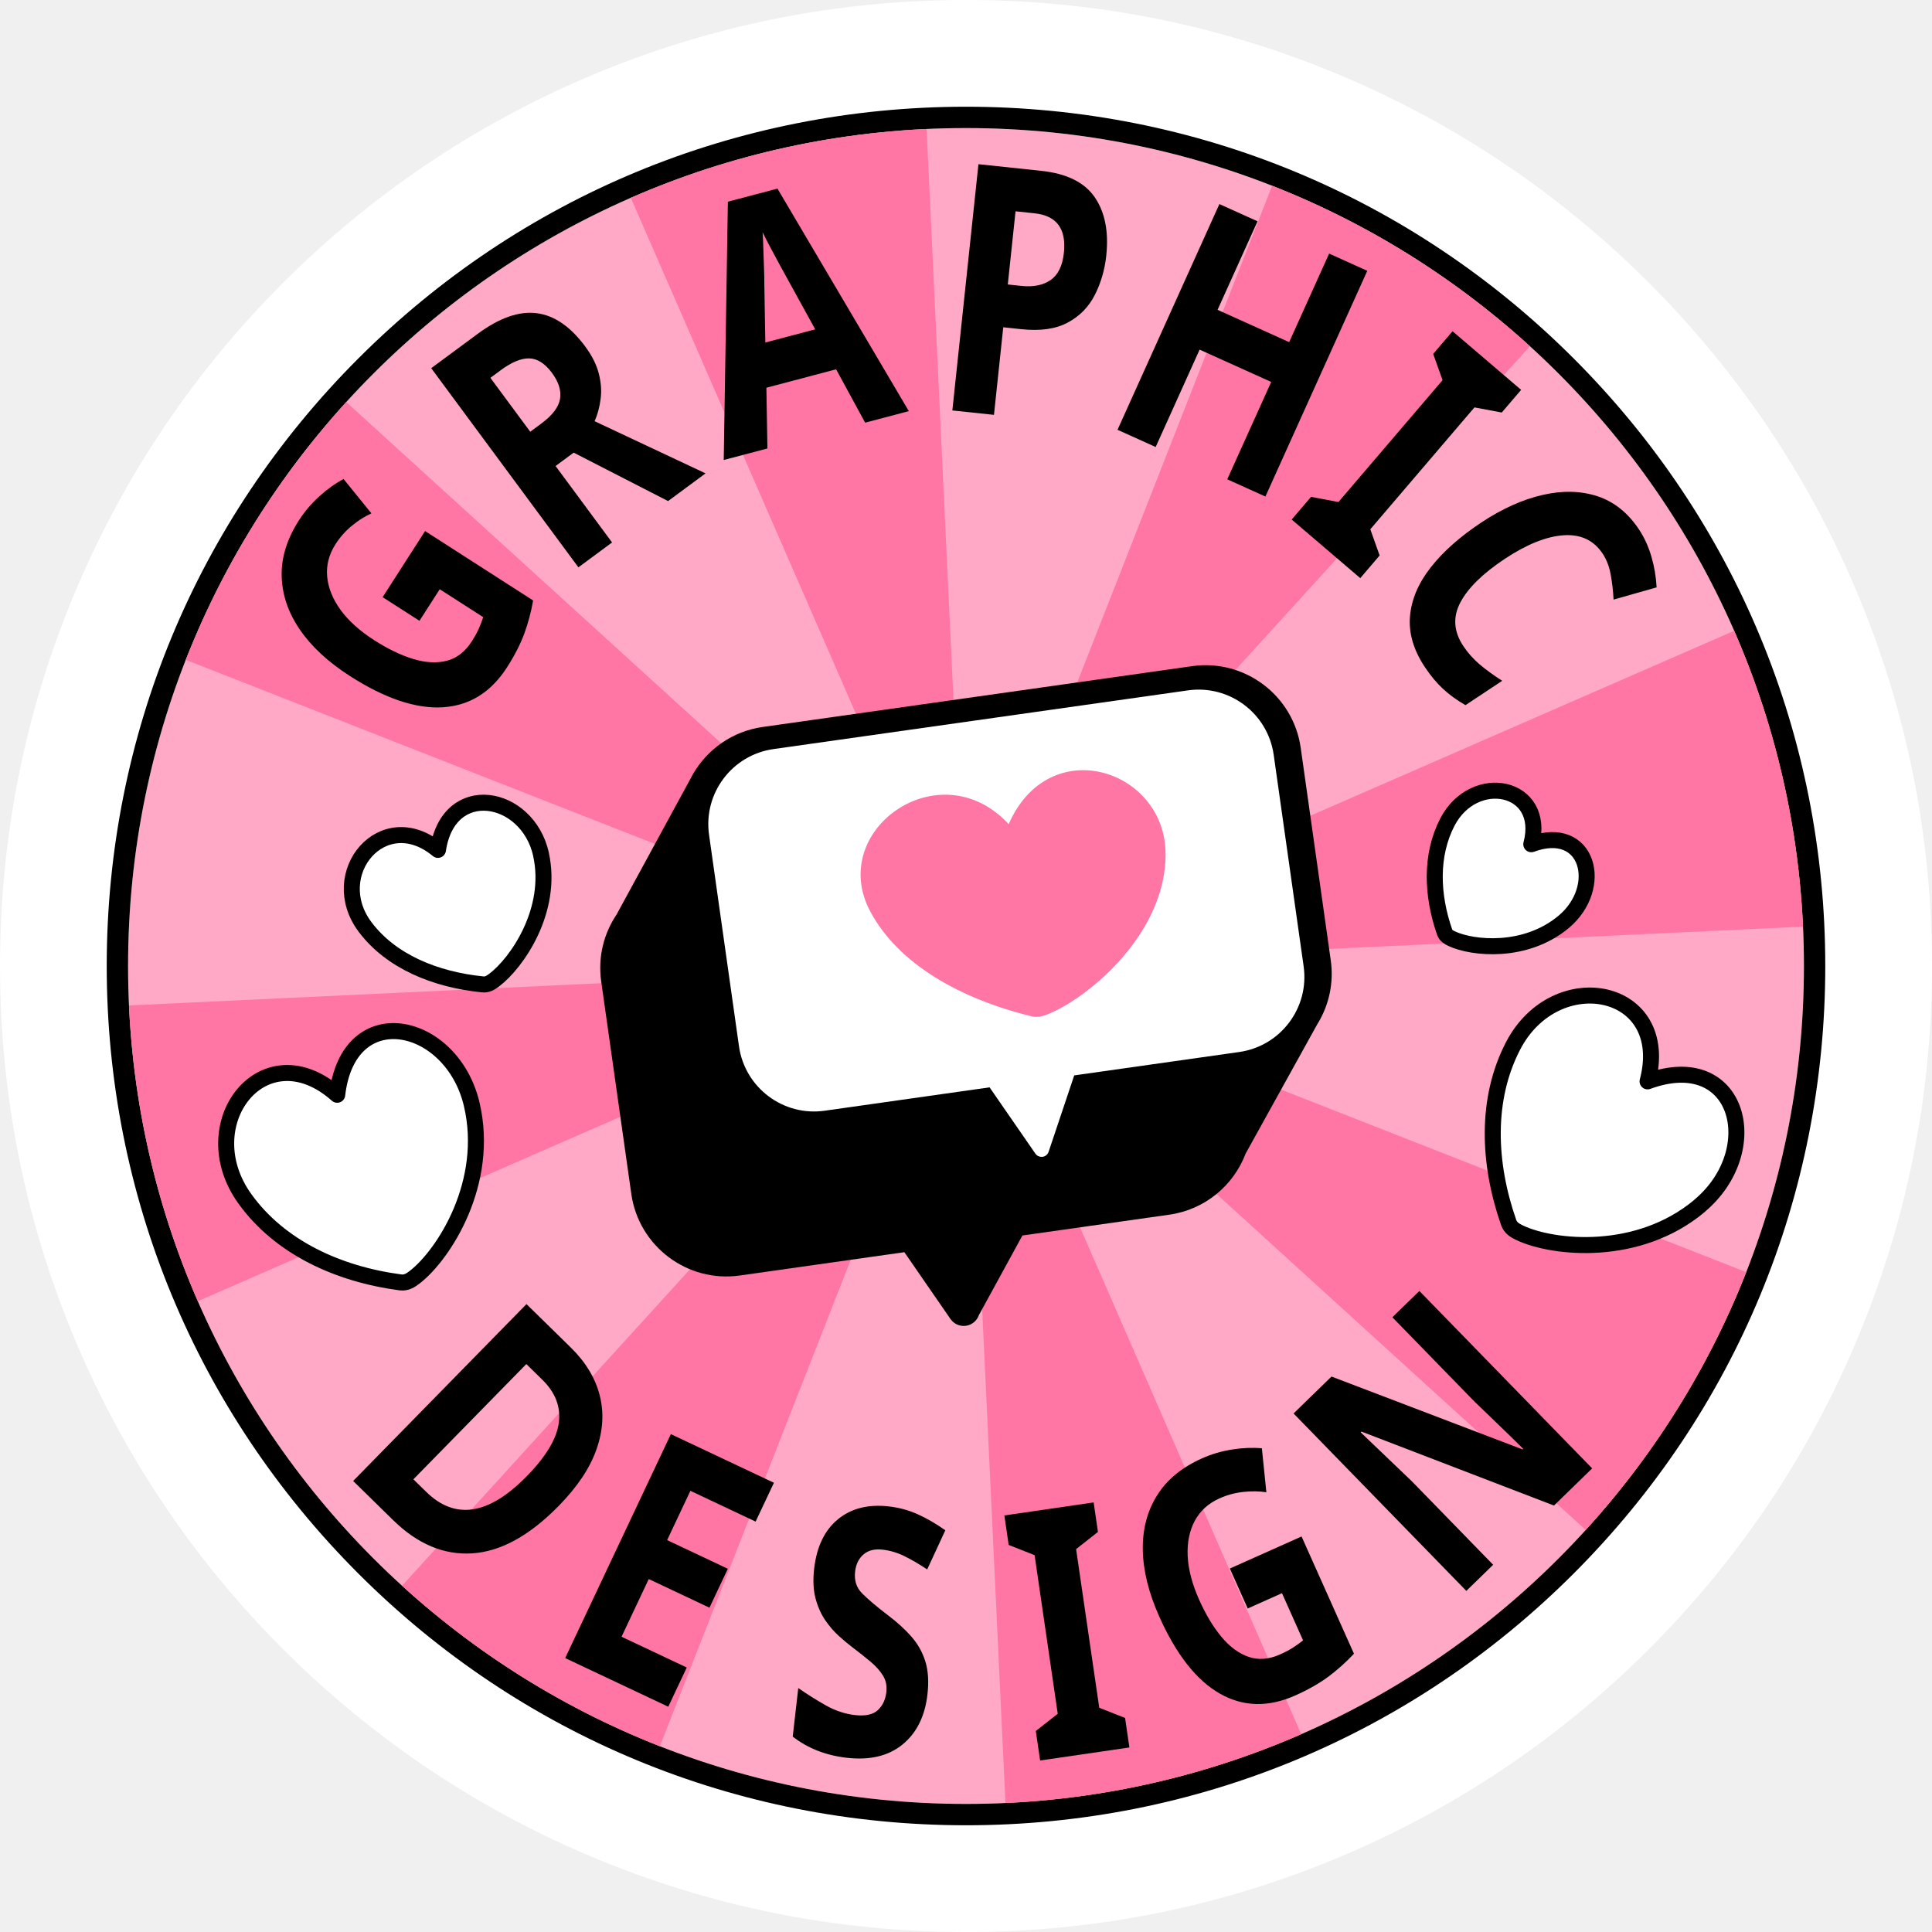
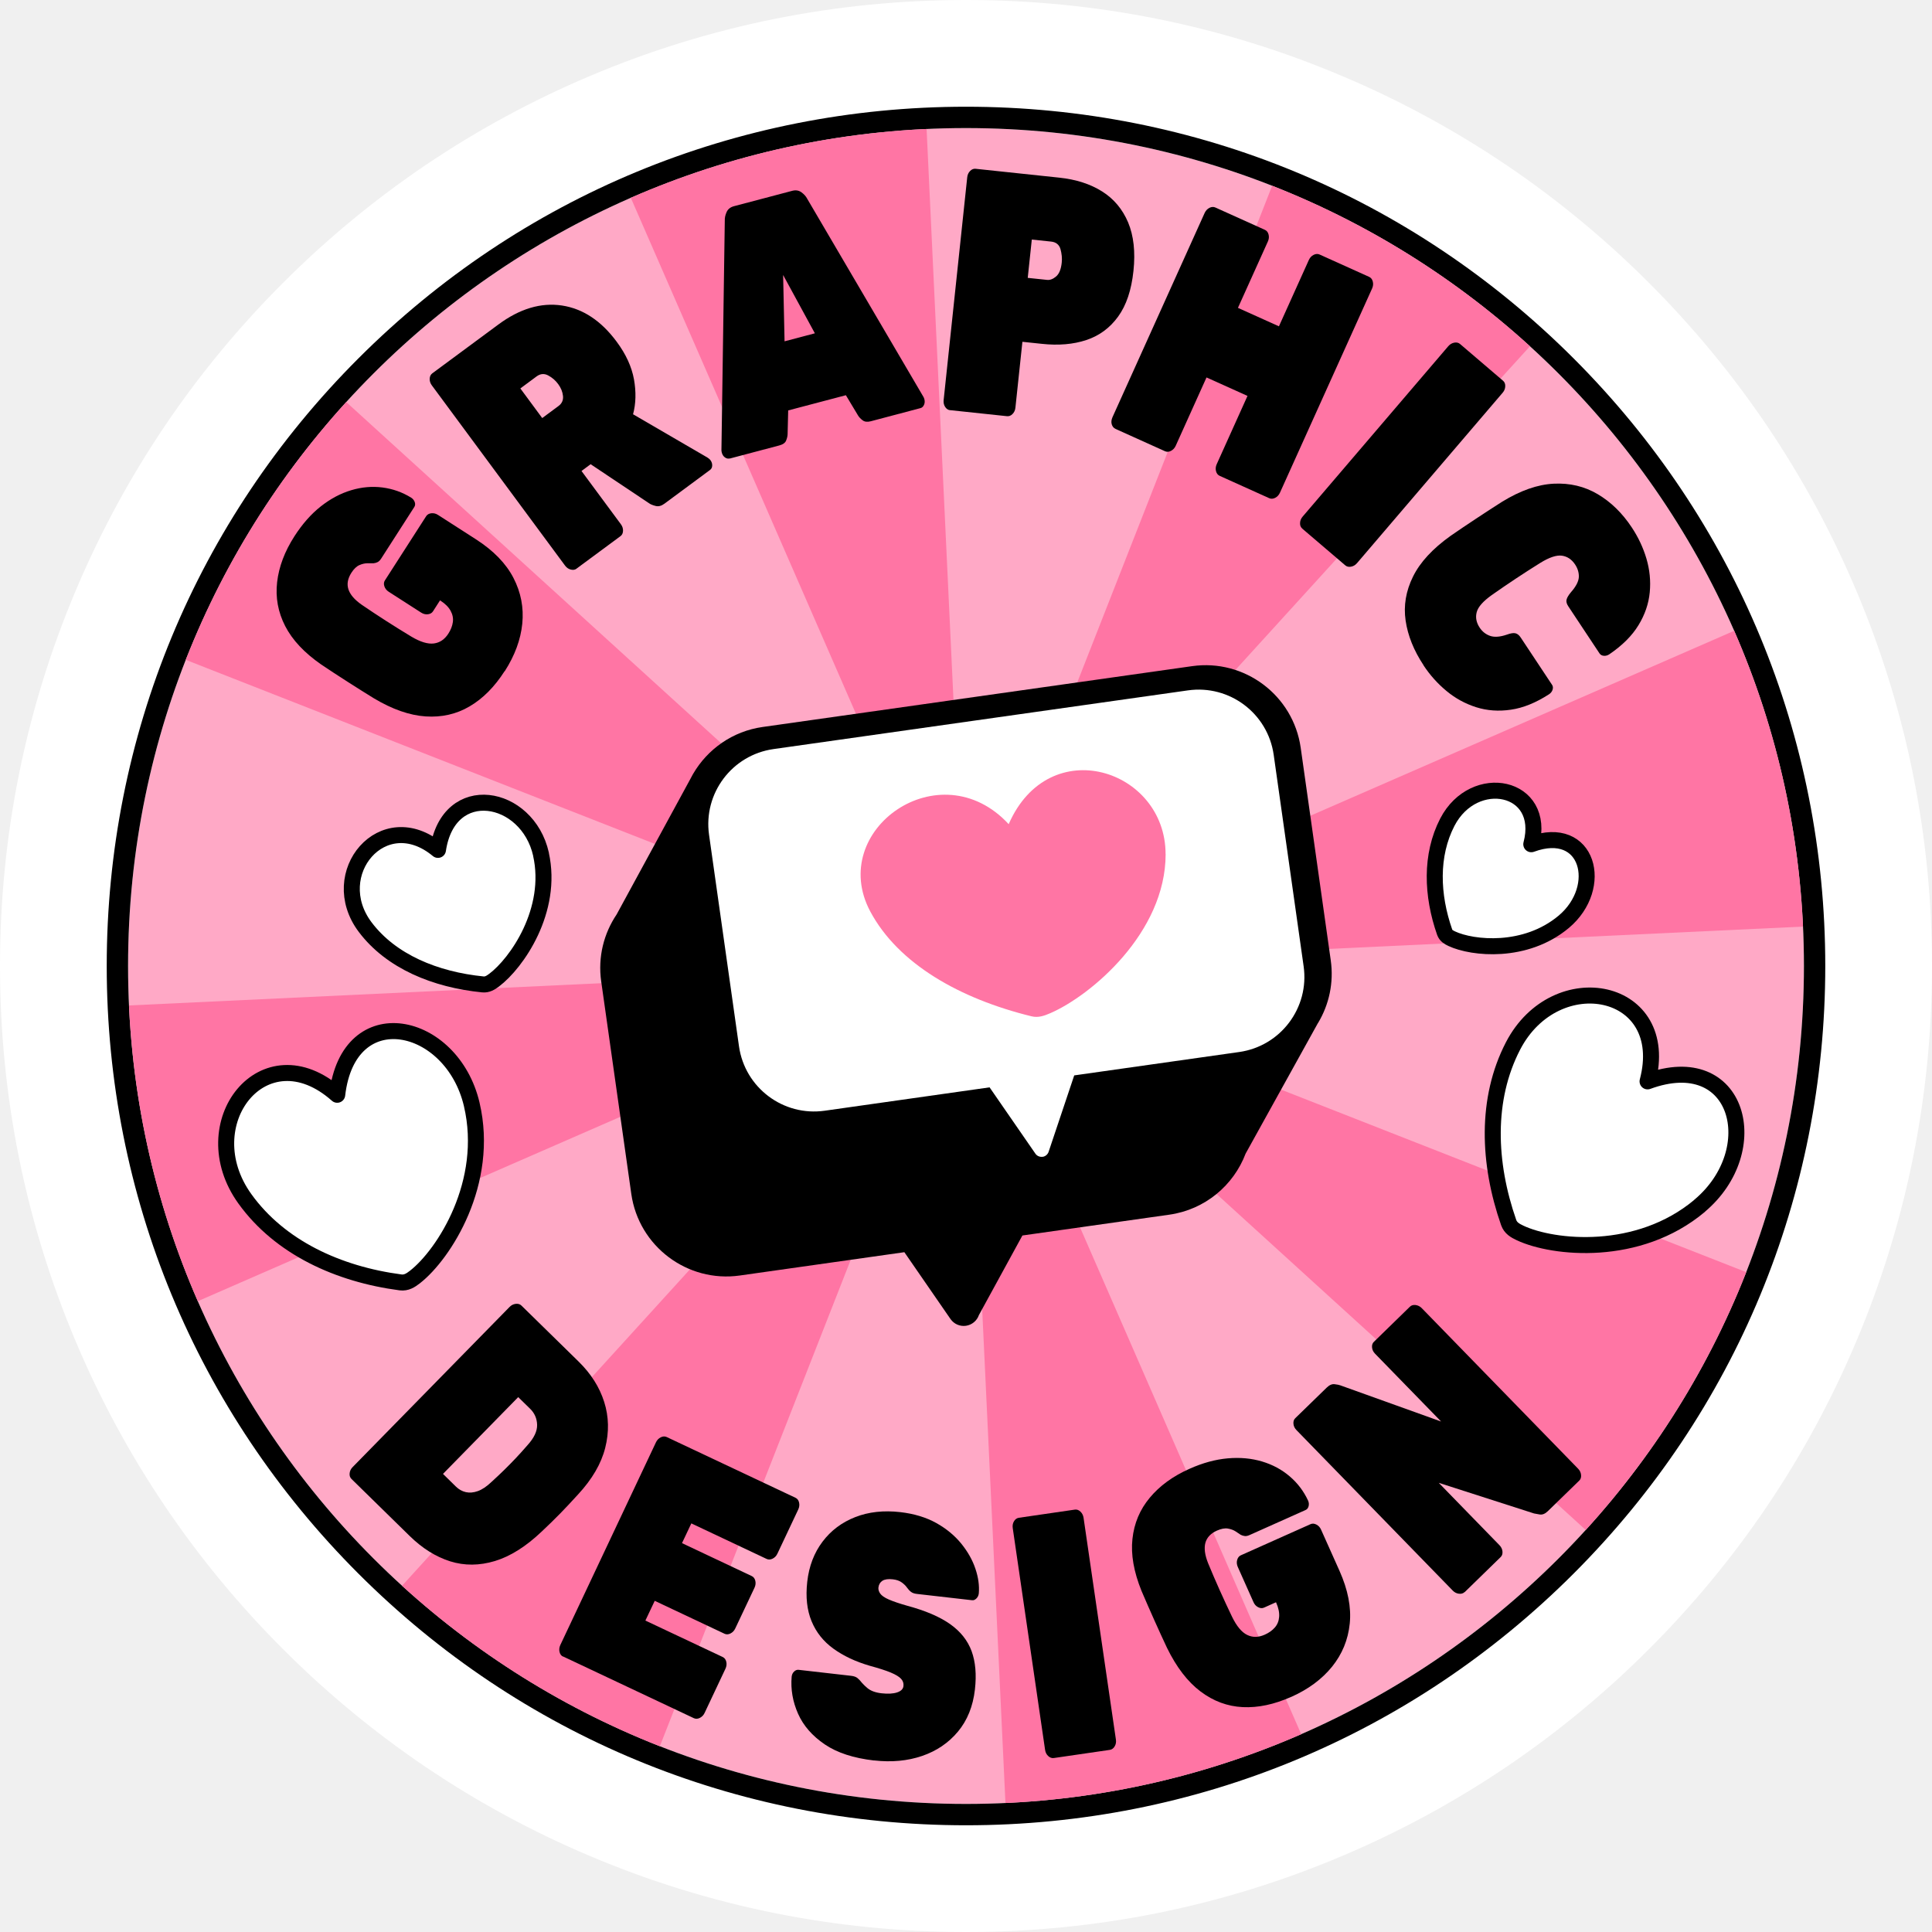
<svg xmlns="http://www.w3.org/2000/svg" id="Layer_2" data-name="Layer 2" viewBox="0 0 362.04 362.04">
  <defs>
    <style>
      .cls-1 {
        fill: none;
      }

      .cls-2 {
        fill: #ffa9c6;
      }

      .cls-3 {
        stroke: #000;
        stroke-linecap: round;
        stroke-linejoin: round;
        stroke-width: 3px;
      }

      .cls-3, .cls-4 {
        fill: #fff;
      }

      .cls-5 {
        fill: #ff75a4;
      }

      .cls-6 {
-         font-family: Rubik-Black, Rubik;
-         font-size: 52px;
-         font-variation-settings: 'wght' 900;
-         font-weight: 800;
-       }
- 
-       .cls-7 {
        clip-path: url(#clippath);
      }
    </style>
    <clipPath id="clippath">
      <circle class="cls-1" cx="181.02" cy="181.02" r="157.02" />
    </clipPath>
  </defs>
  <g>
    <path class="cls-2" d="M181.02,350.04c-93.2,0-169.02-75.82-169.02-169.02S87.82,12,181.02,12s169.02,75.82,169.02,169.02-75.82,169.02-169.02,169.02Z" />
    <path class="cls-4" d="M181.02,24c86.72,0,157.02,70.3,157.02,157.02s-70.3,157.02-157.02,157.02S24,267.74,24,181.02,94.3,24,181.02,24M181.02,0c-24.43,0-48.14,4.79-70.47,14.24-21.56,9.12-40.92,22.17-57.53,38.78-16.62,16.62-29.67,35.97-38.78,57.53C4.79,132.89,0,156.59,0,181.02s4.79,48.14,14.24,70.47c9.12,21.56,22.17,40.92,38.78,57.53,16.62,16.62,35.97,29.67,57.53,38.78,22.33,9.45,46.04,14.24,70.47,14.24s48.14-4.79,70.47-14.24c21.56-9.12,40.92-22.17,57.53-38.78,16.62-16.62,29.67-35.97,38.78-57.53,9.45-22.33,14.24-46.04,14.24-70.47s-4.79-48.14-14.24-70.47c-9.12-21.56-22.17-40.92-38.78-57.53-16.62-16.62-35.97-29.67-57.53-38.78C229.16,4.79,205.45,0,181.02,0h0Z" />
    <path d="M181.02,24c86.72,0,157.02,70.3,157.02,157.02s-70.3,157.02-157.02,157.02S24,267.74,24,181.02,94.3,24,181.02,24M181.02,20c-43.01,0-83.45,16.75-113.86,47.16-30.41,30.41-47.16,70.85-47.16,113.86s16.75,83.45,47.16,113.86c30.41,30.41,70.85,47.16,113.86,47.16s83.45-16.75,113.86-47.16c30.41-30.41,47.16-70.85,47.16-113.86s-16.75-83.45-47.16-113.86c-30.41-30.41-70.85-47.16-113.86-47.16h0Z" />
  </g>
-   <g class="cls-7">
+   <g class="cls-6">
    <polygon class="cls-5" points="181.02 181.02 188.86 347.34 247.61 333.63 181.02 181.02" />
    <polygon class="cls-5" points="181.02 181.02 304.17 293.09 336.02 241.84 181.02 181.02" />
    <polygon class="cls-5" points="181.02 181.02 347.34 173.19 333.63 114.43 181.02 181.02" />
    <polygon class="cls-5" points="181.02 181.02 293.09 57.87 241.84 26.02 181.02 181.02" />
    <polygon class="cls-5" points="181.02 181.02 173.19 14.7 114.43 28.41 181.02 181.02" />
    <polygon class="cls-5" points="181.02 181.02 57.87 68.96 26.02 120.2 181.02 181.02" />
    <polygon class="cls-5" points="181.02 181.02 14.7 188.86 28.41 247.61 181.02 181.02" />
    <polygon class="cls-5" points="181.02 181.02 68.96 304.17 120.2 336.02 181.02 181.02" />
  </g>
  <g>
    <path d="M247.02,191.65s-.04.07-.07.1l-13.53,24.42c-2.25,5.94-7.59,10.5-14.3,11.45l-27.53,3.9-8.15,14.91c-.37,1.07-1.31,1.85-2.43,2.01-1.13.16-2.24-.33-2.89-1.26l-8.65-12.53-30.84,4.37c-9.82,1.39-18.94-5.47-20.33-15.29l-5.64-39.82c-.65-4.57.49-8.99,2.89-12.55l13.86-25.47.43-.8s.04-.07.06-.1c2.68-4.59,7.36-7.96,13.01-8.76l80.49-11.4c9.82-1.39,18.95,5.47,20.34,15.29l5.63,39.82c.6,4.22-.32,8.31-2.35,11.71Z" />
    <path class="cls-4" d="M195.37,216.77c-.53.07-1.05-.15-1.35-.59l-8.58-12.42-30.9,4.38c-7.77,1.1-14.96-4.31-16.06-12.08l-5.61-39.63c-1.1-7.77,4.31-14.96,12.08-16.06l77.67-11c7.77-1.1,14.96,4.31,16.06,12.08l5.61,39.63c1.1,7.77-4.31,14.96-12.08,16.06l-30.91,4.38-4.8,14.32c-.17.5-.61.87-1.13.94Z" />
    <path class="cls-5" d="M218.43,160.05c0,14.75-14,26.51-21.61,29.81-1.17.51-2.27.89-3.51.59-13.45-3.29-24.99-9.84-30.23-19.65-8.14-15.27,13.06-30.28,25.94-16.36,7.59-17.39,29.4-10.26,29.4,5.61Z" />
  </g>
-   <text class="cls-6" transform="translate(83.5 141.78) rotate(-57.29) scale(1 1.25)">
-     <tspan x="0" y="0">G</tspan>
-   </text>
-   <text class="cls-6" transform="translate(104.62 109.1) rotate(-36.47) scale(1 1.25)">
-     <tspan x="0" y="0">R</tspan>
-   </text>
-   <text class="cls-6" transform="translate(135.62 86.2) rotate(-14.79) scale(1 1.25)">
-     <tspan x="0" y="0">A</tspan>
-   </text>
-   <text class="cls-6" transform="translate(173.8 76.42) rotate(6.05) scale(1 1.25)">
-     <tspan x="0" y="0">P</tspan>
-   </text>
-   <text class="cls-6" transform="translate(205.14 78.61) rotate(24.29) scale(1 1.25)">
-     <tspan x="0" y="0">H</tspan>
-   </text>
-   <text class="cls-6" transform="translate(240.79 96.28) rotate(40.51) scale(1 1.25)">
-     <tspan x="0" y="0">I</tspan>
-   </text>
-   <text class="cls-6" transform="translate(256.63 108.18) rotate(56.47) scale(1 1.25)">
-     <tspan x="0" y="0">C</tspan>
-   </text>
-   <text class="cls-6" transform="translate(62.83 274.24) rotate(44.42) scale(1 1.25)">
-     <tspan x="0" y="0">D</tspan>
-   </text>
-   <text class="cls-6" transform="translate(101.67 308.71) rotate(25.26) scale(1 1.25)">
-     <tspan x="0" y="0">E</tspan>
-   </text>
-   <text class="cls-6" transform="translate(145.93 327.29) rotate(6.51) scale(1 1.25)">
-     <tspan x="0" y="0">S</tspan>
-   </text>
-   <text class="cls-6" transform="translate(193.27 330.14) rotate(-8.3) scale(1 1.25)">
-     <tspan x="0" y="0">I</tspan>
-   </text>
-   <text class="cls-6" transform="translate(223.97 325.39) rotate(-24.08) scale(1 1.25)">
-     <tspan x="0" y="0">G</tspan>
-   </text>
-   <text class="cls-6" transform="translate(271.42 301.39) rotate(-44.24) scale(1 1.25)">
-     <tspan x="0" y="0">N</tspan>
-   </text>
+   <g>
+     <path d="M94.56,125.77c-1.89,2.95-4.08,5.15-6.56,6.6-2.48,1.46-5.23,2.08-8.24,1.88-3.01-.2-6.25-1.33-9.71-3.4-1.51-.93-3.15-1.96-4.9-3.08-1.75-1.12-3.4-2.2-4.95-3.24-3.17-2.2-5.42-4.6-6.76-7.21-1.34-2.61-1.84-5.35-1.51-8.23.33-2.88,1.41-5.75,3.25-8.61,1.48-2.3,3.13-4.17,4.95-5.6,1.82-1.43,3.71-2.43,5.69-3.02,1.97-.59,3.92-.76,5.85-.51,1.93.25,3.72.88,5.38,1.91.33.21.55.49.67.83.12.34.09.64-.08.91l-6.21,9.67c-.21.32-.42.54-.66.66-.23.12-.48.19-.76.22-.26,0-.63,0-1.12,0s-1,.11-1.53.34c-.54.23-1.04.71-1.51,1.44-.69,1.08-.88,2.11-.56,3.1.32.99,1.15,1.96,2.5,2.9,2.97,2.03,6.07,4.02,9.3,5.97,1.68,1,3.08,1.42,4.2,1.28,1.12-.14,2.03-.76,2.72-1.83.47-.73.75-1.45.85-2.17.1-.72-.04-1.42-.42-2.12s-1.02-1.34-1.93-1.92l-.05-.04-1.32,2.06c-.21.32-.53.5-.97.55-.44.05-.86-.06-1.26-.32l-6.07-3.9c-.4-.26-.67-.6-.81-1.02-.14-.42-.11-.79.1-1.11l7.73-12.03c.21-.32.53-.5.97-.55.44-.05.86.06,1.26.32l7.11,4.57c3.28,2.11,5.62,4.52,7.02,7.23,1.4,2.71,1.95,5.57,1.65,8.57-.3,3-1.4,5.97-3.29,8.92Z" />
+     <path d="M108.05,106.56c-.31.23-.67.28-1.1.17-.43-.11-.78-.36-1.07-.75l-24.96-33.77c-.28-.38-.42-.8-.4-1.24.02-.44.18-.78.49-1.01l12.38-9.15c4.01-2.97,7.99-4.15,11.92-3.56,3.93.6,7.35,2.86,10.26,6.8,1.73,2.33,2.8,4.68,3.23,7.03.42,2.35.37,4.54-.17,6.55l13.95,8.12c.24.15.42.31.55.48.23.31.34.65.33,1.01-.01.36-.15.63-.4.82l-8.57,6.34c-.56.41-1.1.55-1.64.41-.54-.14-.94-.3-1.2-.49l-10.97-7.33-1.71,1.27,7.38,9.98c.28.38.42.8.4,1.24-.02.44-.18.78-.49,1l-8.2,6.06ZM101.61,78.34l3.05-2.26c.64-.47.92-1.1.84-1.88-.08-.78-.38-1.51-.89-2.21-.51-.7-1.14-1.24-1.89-1.64-.74-.39-1.46-.33-2.16.18l-3.05,2.26,4.09,5.54Z" />
+     <path d="M136.73,85.91c-.3.08-.6.01-.89-.2-.29-.21-.48-.51-.58-.89-.04-.17-.07-.32-.07-.45l.63-43.06c-.02-.49.09-1.01.34-1.57.25-.56.71-.92,1.38-1.1l10.91-2.88c.67-.18,1.25-.08,1.74.28.49.36.85.76,1.07,1.2l21.79,37.14c.07.12.12.26.17.43.1.38.08.73-.07,1.06-.15.33-.37.54-.67.61l-9.3,2.46c-.64.17-1.15.11-1.52-.17-.38-.28-.66-.58-.85-.88l-2.3-3.83-10.81,2.85-.11,4.47c-.01.36-.11.76-.28,1.18-.17.43-.6.73-1.27.91l-9.3,2.46ZM147.02,63.96l5.68-1.5-5.95-10.93.27,12.43Z" />
+     <path d="M178.04,76.87c-.38-.04-.69-.25-.93-.62-.24-.37-.33-.8-.28-1.27l4.42-41.76c.05-.47.23-.87.54-1.18.31-.32.66-.45,1.04-.41l15.67,1.66c3.14.33,5.81,1.19,8.02,2.58,2.21,1.39,3.83,3.33,4.88,5.81,1.04,2.49,1.38,5.52,1,9.09-.38,3.58-1.33,6.43-2.87,8.55-1.53,2.12-3.52,3.59-5.96,4.4-2.44.81-5.23,1.05-8.36.71l-3.62-.38-1.31,12.35c-.05.47-.23.87-.54,1.18-.31.32-.66.45-1.04.41l-10.65-1.13ZM192.59,52.07l3.62.38c.55.06,1.11-.15,1.69-.64.57-.48.93-1.35,1.06-2.6.09-.82,0-1.66-.23-2.51-.24-.85-.83-1.33-1.76-1.43l-3.62-.38-.76,7.17Z" />
+     <path d="M209.03,80.36c-.35-.16-.58-.44-.7-.85-.12-.41-.07-.85.14-1.33l17.27-38.27c.2-.43.49-.75.89-.96.4-.2.77-.22,1.11-.07l9.29,4.19c.35.16.58.45.69.88.11.43.07.86-.13,1.3l-5.61,12.44,7.68,3.46,5.61-12.44c.2-.43.49-.75.89-.95.39-.2.77-.22,1.11-.07l9.29,4.19c.35.16.58.45.69.88.11.43.07.86-.13,1.3l-17.27,38.27c-.2.44-.49.75-.89.96-.4.2-.77.22-1.11.07l-9.29-4.19c-.35-.16-.58-.45-.69-.88-.11-.43-.07-.86.13-1.3l5.77-12.8-7.68-3.46-5.77,12.8c-.2.44-.49.75-.89.96s-.77.22-1.11.07l-9.29-4.19Z" />
+     <path d="M244.03,99.05c-.29-.25-.43-.59-.41-1.04.01-.44.18-.85.49-1.21l27.28-31.92c.31-.36.68-.58,1.12-.67.44-.08.8,0,1.09.25l8.06,6.89c.29.25.43.59.41,1.04-.01.44-.18.85-.49,1.21l-27.28,31.92c-.31.36-.68.59-1.12.67-.44.08-.8,0-1.09-.25l-8.07-6.89Z" />
+     <path d="M266.77,124.67c-1.84-2.77-2.96-5.57-3.37-8.38-.41-2.81.06-5.56,1.39-8.25,1.33-2.69,3.68-5.23,7.03-7.62,1.46-1.01,3.04-2.08,4.74-3.2,1.7-1.12,3.33-2.19,4.91-3.19,3.44-2.11,6.66-3.24,9.68-3.39s5.77.5,8.24,1.96c2.47,1.46,4.6,3.53,6.38,6.22,1.23,1.85,2.15,3.81,2.76,5.87.61,2.07.82,4.17.62,6.29-.2,2.13-.9,4.19-2.11,6.17-1.21,1.99-3.03,3.8-5.47,5.46-.33.22-.67.31-1.03.28-.36-.03-.62-.18-.8-.44l-5.86-8.84c-.31-.46-.41-.88-.32-1.25.09-.37.37-.84.83-1.39.95-1.08,1.43-2.03,1.47-2.84.03-.81-.2-1.59-.7-2.35-.63-.95-1.45-1.5-2.46-1.65-1.01-.14-2.36.3-4.06,1.35-3.02,1.88-6.05,3.89-9.1,6.03-1.62,1.16-2.57,2.23-2.82,3.21-.26.98-.07,1.95.56,2.9.5.75,1.15,1.26,1.96,1.54s1.85.2,3.12-.23c.71-.26,1.25-.35,1.62-.26.37.09.71.36,1.01.83l5.86,8.84c.17.26.2.56.09.91-.11.34-.33.62-.65.84-2.48,1.6-4.86,2.57-7.16,2.9-2.3.34-4.47.18-6.5-.46-2.04-.65-3.89-1.65-5.55-3.03-1.66-1.37-3.11-2.98-4.33-4.83Z" />
+   </g>
+   <g>
+     <path d="M65.86,277.14c-.27-.27-.39-.62-.34-1.06.04-.44.23-.83.57-1.17l29.39-29.99c.33-.34.72-.54,1.16-.59.44-.05.8.05,1.07.32l10.7,10.48c2.33,2.28,3.93,4.8,4.81,7.58.88,2.77.94,5.64.19,8.61-.75,2.97-2.45,5.88-5.1,8.74-1.25,1.38-2.38,2.57-3.36,3.58-.99,1.01-2.12,2.12-3.42,3.34-2.95,2.81-5.88,4.66-8.78,5.54-2.91.88-5.7.9-8.39.06-2.69-.85-5.22-2.43-7.6-4.76l-10.88-10.66ZM83.02,276.2l2.41,2.37c.54.53,1.16.88,1.85,1.04.69.16,1.45.1,2.26-.19s1.66-.86,2.54-1.7c.93-.85,1.75-1.62,2.46-2.32.71-.7,1.42-1.42,2.12-2.16.7-.74,1.43-1.55,2.2-2.44,1.22-1.35,1.82-2.61,1.79-3.8-.03-1.18-.47-2.19-1.31-3.01l-2.23-2.18-14.1,14.39Z" />
+     <path d="M105.52,310.44c-.35-.16-.57-.46-.67-.89-.1-.43-.05-.86.15-1.29l17.92-37.98c.2-.43.5-.74.9-.94s.77-.21,1.12-.05l24.13,11.38c.34.16.57.46.67.89s.05.86-.15,1.29l-3.91,8.29c-.2.43-.5.74-.9.94-.4.2-.77.21-1.12.05l-14.11-6.66-1.75,3.7,13.07,6.17c.34.16.57.46.67.89.1.43.05.86-.15,1.29l-3.61,7.64c-.2.43-.5.74-.9.94-.4.2-.77.21-1.11.05l-13.08-6.17-1.75,3.7,14.49,6.83c.34.16.57.46.67.89.1.43.05.86-.15,1.29l-3.91,8.29c-.2.43-.5.74-.9.94s-.77.21-1.12.05l-24.5-11.56Z" />
+     <path d="M163.78,329.9c-3.82-.44-6.9-1.44-9.23-3.02-2.33-1.58-4-3.49-5-5.74s-1.4-4.56-1.2-6.94c.04-.39.19-.71.45-.96.25-.25.54-.36.85-.33l9.82,1.12c.55.06.96.21,1.23.44.27.23.56.53.86.92.31.34.63.65.97.93.33.28.73.5,1.18.66.45.16.96.27,1.51.33,1.17.13,2.13.08,2.87-.16s1.15-.64,1.21-1.2c.06-.52-.09-.97-.45-1.36-.36-.39-1-.78-1.93-1.17-.93-.39-2.25-.81-3.94-1.27-2.67-.78-4.94-1.85-6.8-3.2-1.87-1.35-3.24-3.06-4.1-5.15-.86-2.08-1.13-4.54-.81-7.39.33-2.93,1.29-5.43,2.87-7.52,1.58-2.09,3.62-3.62,6.13-4.6,2.5-.98,5.32-1.29,8.45-.93,2.58.3,4.83.98,6.73,2.04s3.46,2.36,4.69,3.87c1.22,1.51,2.11,3.09,2.65,4.72.55,1.63.75,3.16.63,4.59-.04.39-.2.71-.45.96-.26.25-.52.37-.8.33l-10.33-1.18c-.48-.05-.86-.18-1.13-.39-.27-.21-.54-.5-.81-.88-.15-.23-.44-.52-.87-.85-.43-.33-1.01-.54-1.73-.62-.86-.1-1.51,0-1.94.27-.43.28-.68.7-.75,1.26-.04.39.07.77.34,1.15.27.38.8.75,1.6,1.1s1.96.75,3.48,1.18c3.38.91,6.05,2.05,8.01,3.43,1.95,1.38,3.29,3.07,4.03,5.07.73,2,.94,4.4.62,7.2-.36,3.14-1.42,5.77-3.18,7.88-1.76,2.11-4,3.63-6.72,4.56-2.72.93-5.72,1.21-8.99.84Z" />
+     <path d="M197.48,329.44c-.38.05-.73-.07-1.05-.37-.33-.3-.52-.69-.59-1.16l-6.06-41.55c-.07-.47,0-.9.23-1.28.22-.38.53-.6.9-.66l10.5-1.53c.38-.06.73.07,1.05.37.32.3.52.69.59,1.16l6.06,41.55c.07.47,0,.9-.23,1.28-.22.38-.53.6-.9.66l-10.5,1.53Z" />
+     <path d="M241.98,317.97c-3.2,1.43-6.23,2.07-9.1,1.93-2.87-.14-5.51-1.12-7.92-2.94-2.41-1.82-4.5-4.54-6.27-8.16-.76-1.61-1.56-3.36-2.41-5.26s-1.64-3.71-2.37-5.42c-1.45-3.58-2.02-6.82-1.7-9.74.31-2.92,1.39-5.49,3.24-7.71,1.85-2.23,4.33-4.04,7.43-5.42,2.5-1.12,4.9-1.77,7.21-1.97,2.3-.2,4.44,0,6.41.59,1.97.59,3.7,1.52,5.17,2.78,1.48,1.26,2.63,2.78,3.45,4.54.16.36.19.71.1,1.06-.09.35-.28.59-.56.71l-10.49,4.69c-.35.16-.65.22-.91.19-.26-.03-.51-.1-.76-.23-.21-.14-.52-.35-.93-.62-.4-.27-.9-.45-1.47-.55-.58-.1-1.26.03-2.05.38-1.17.52-1.89,1.29-2.17,2.29-.27,1-.11,2.27.5,3.8,1.37,3.33,2.88,6.69,4.51,10.09.86,1.75,1.8,2.88,2.82,3.37,1.02.5,2.11.48,3.28-.04.79-.35,1.43-.8,1.9-1.35.48-.54.75-1.21.81-2s-.12-1.68-.56-2.67l-.03-.06-2.23,1c-.35.16-.72.13-1.11-.07-.4-.2-.69-.52-.88-.96l-2.94-6.59c-.19-.43-.24-.87-.12-1.3s.34-.72.69-.88l13.05-5.83c.35-.16.72-.13,1.11.07.4.21.69.52.88.96l3.45,7.71c1.59,3.56,2.23,6.86,1.92,9.89-.31,3.04-1.42,5.72-3.31,8.07-1.9,2.34-4.44,4.23-7.64,5.66Z" />
+     <path d="M274.46,298.33c-.27.27-.63.37-1.07.32-.44-.05-.83-.25-1.16-.59l-29.29-30.08c-.33-.34-.52-.73-.56-1.17-.04-.44.07-.8.35-1.06l5.89-5.73c.5-.48.99-.7,1.49-.63.5.06.86.13,1.08.22l18.86,6.77-12.38-12.71c-.33-.34-.52-.73-.56-1.17-.04-.44.07-.8.35-1.06l6.74-6.57c.27-.27.63-.37,1.07-.32.44.06.83.25,1.16.59l29.29,30.08c.33.34.52.73.56,1.18.04.44-.07.8-.35,1.06l-5.89,5.73c-.5.48-1,.69-1.51.61-.51-.08-.86-.14-1.06-.19l-17.86-5.74,11.38,11.69c.33.34.52.73.56,1.17.04.44-.07.8-.35,1.06l-6.74,6.57Z" />
+   </g>
  <path class="cls-3" d="M101.37,160.07c2.35,10.52-4.54,20.42-8.78,23.6-.65.49-1.28.88-2.1.8-8.94-.89-17.22-4.31-22.06-10.74-7.54-10.01,3.35-23.01,13.64-14.47,1.98-13.22,16.77-10.5,19.31.81Z" />
  <path class="cls-3" d="M88.4,206.96c3.44,14.63-5.2,28.08-10.62,32.32-.83.65-1.64,1.17-2.72,1.03-11.7-1.54-22.61-6.56-29.15-15.63-10.18-14.1,3.56-31.7,17.28-19.53,2.12-18.22,21.51-13.93,25.21,1.8Z" />
  <path class="cls-3" d="M318.5,225.96c-11.51,9.66-27.41,8.01-33.64,5.09-.96-.45-1.79-.93-2.15-1.96-3.89-11.14-4.33-23.14.81-33.07,8-15.44,29.9-11.11,25.22,6.62,17.21-6.32,22.13,12.92,9.75,23.31Z" />
  <path class="cls-3" d="M293.04,172.73c-7.18,6.02-17.09,5-20.98,3.18-.6-.28-1.11-.58-1.34-1.22-2.43-6.94-2.7-14.43.5-20.62,4.99-9.63,18.64-6.93,15.73,4.13,10.73-3.94,13.8,8.06,6.08,14.54Z" />
</svg>
